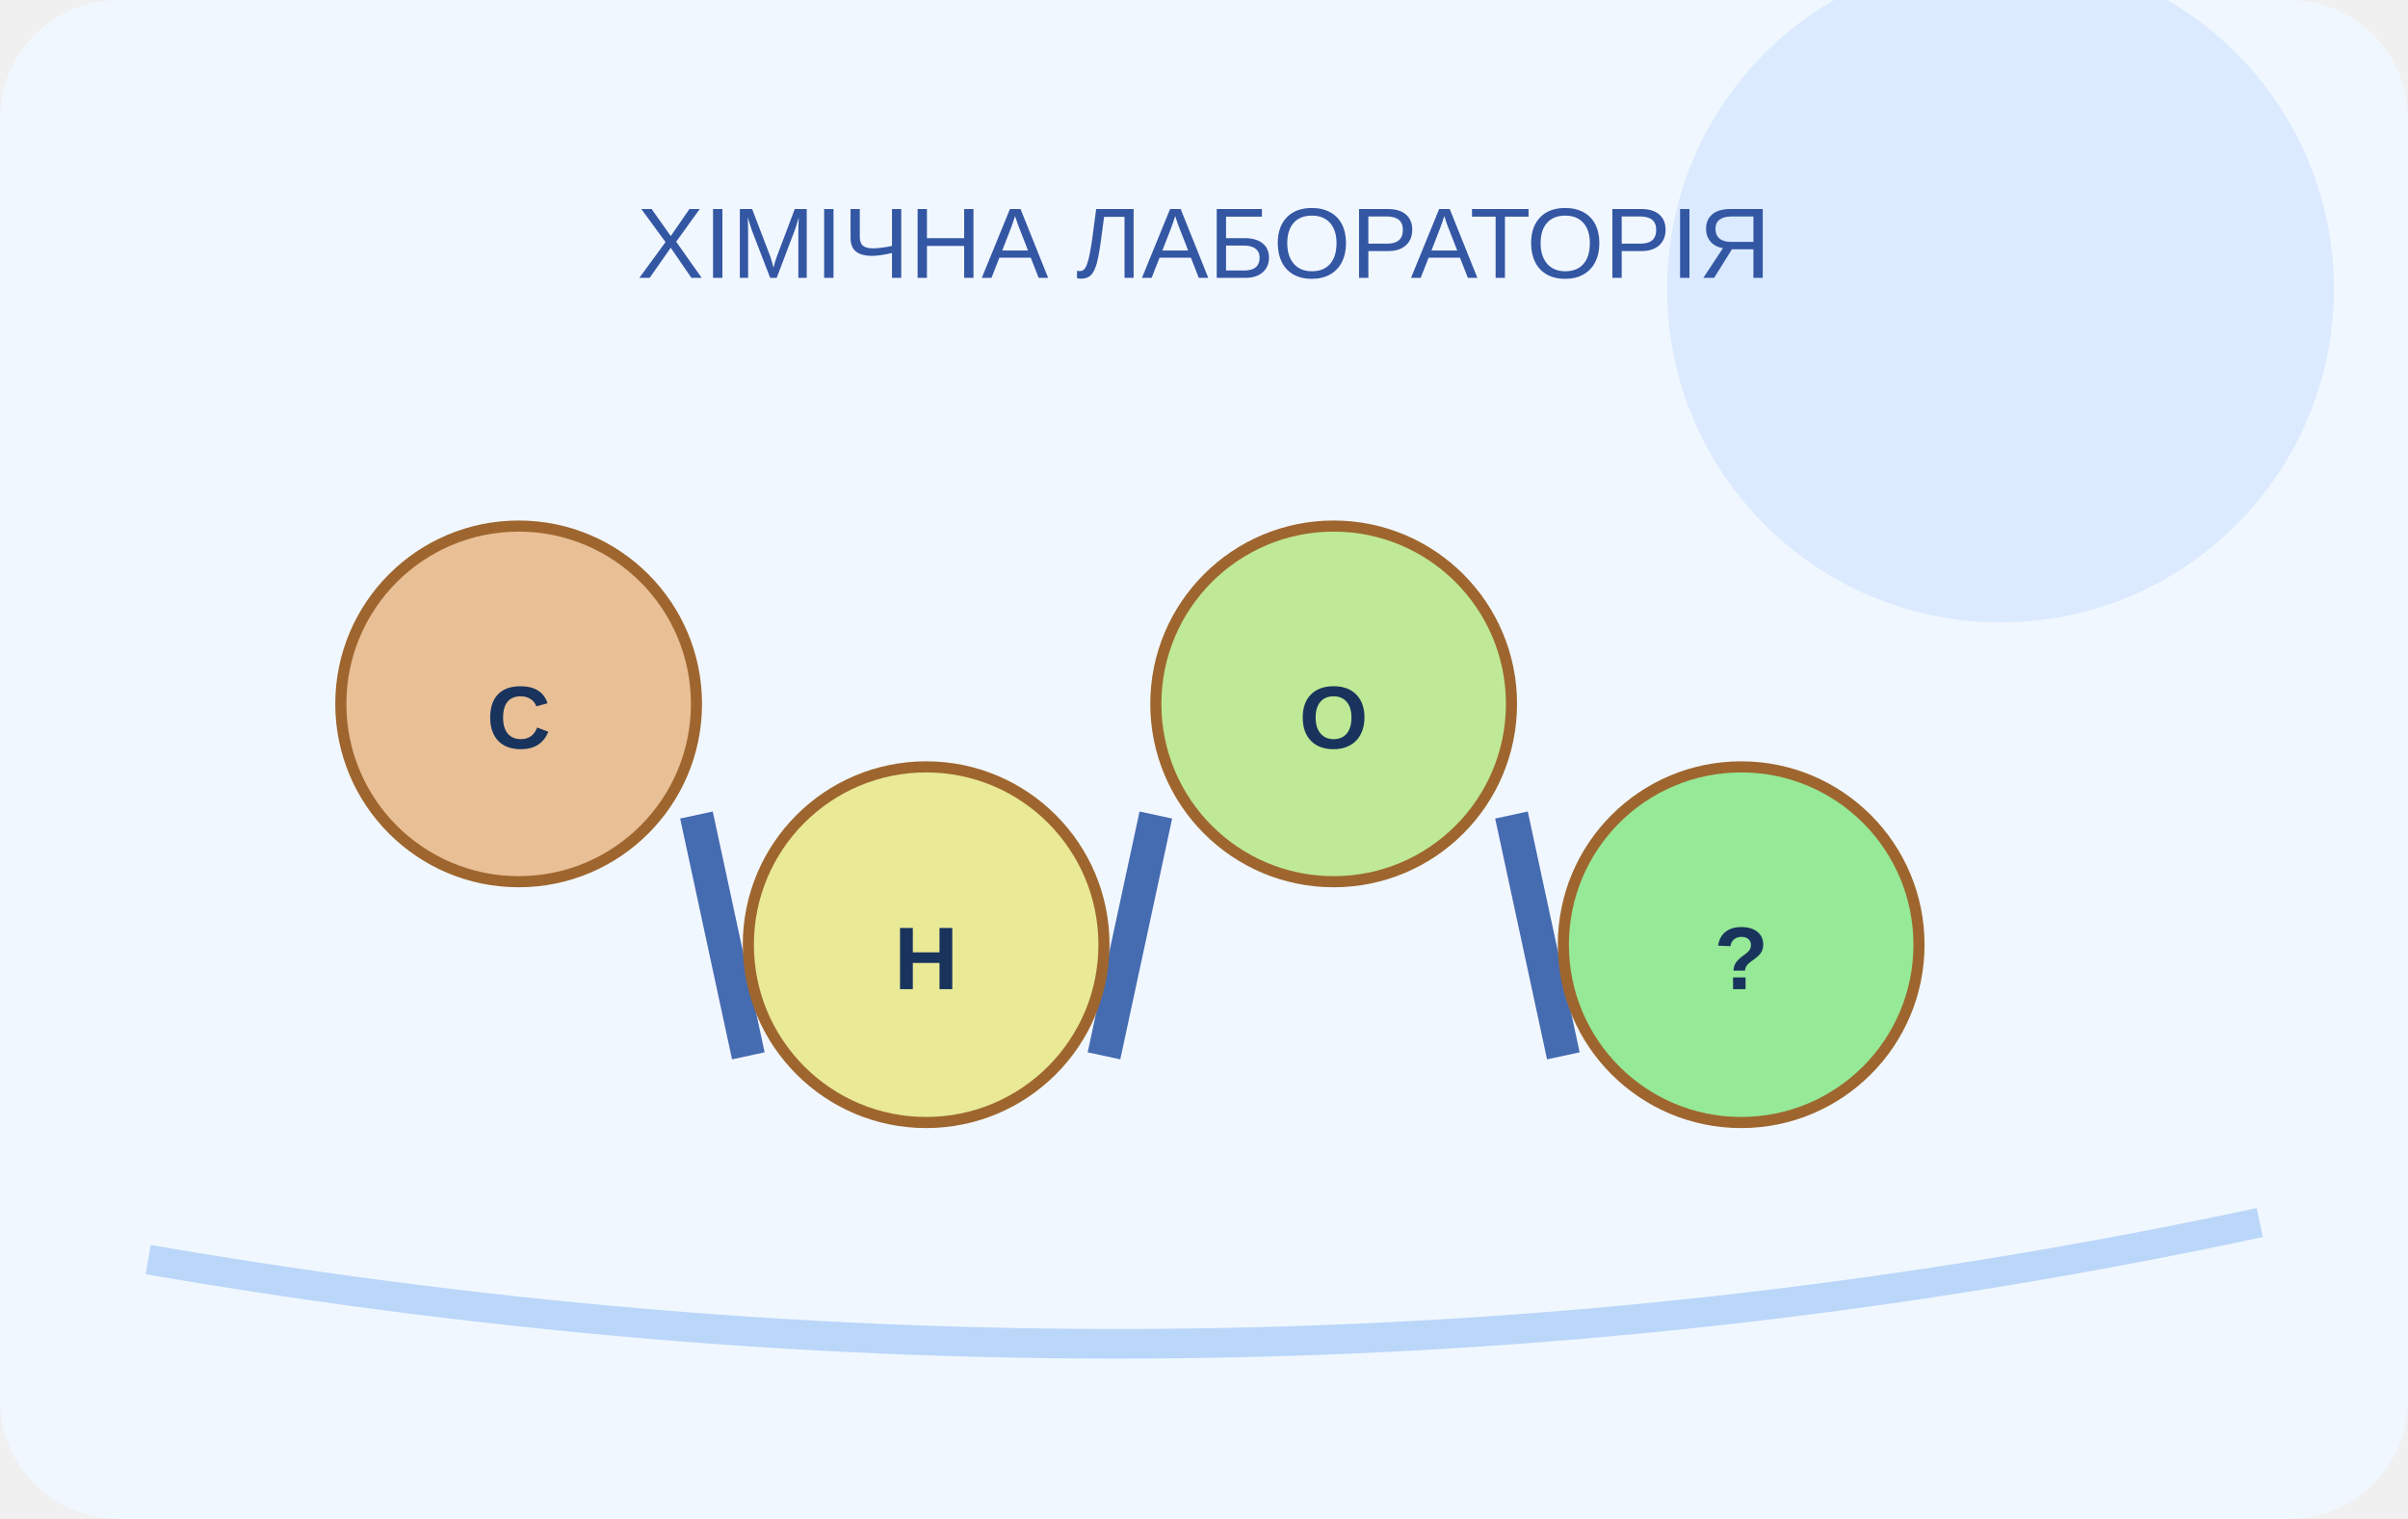
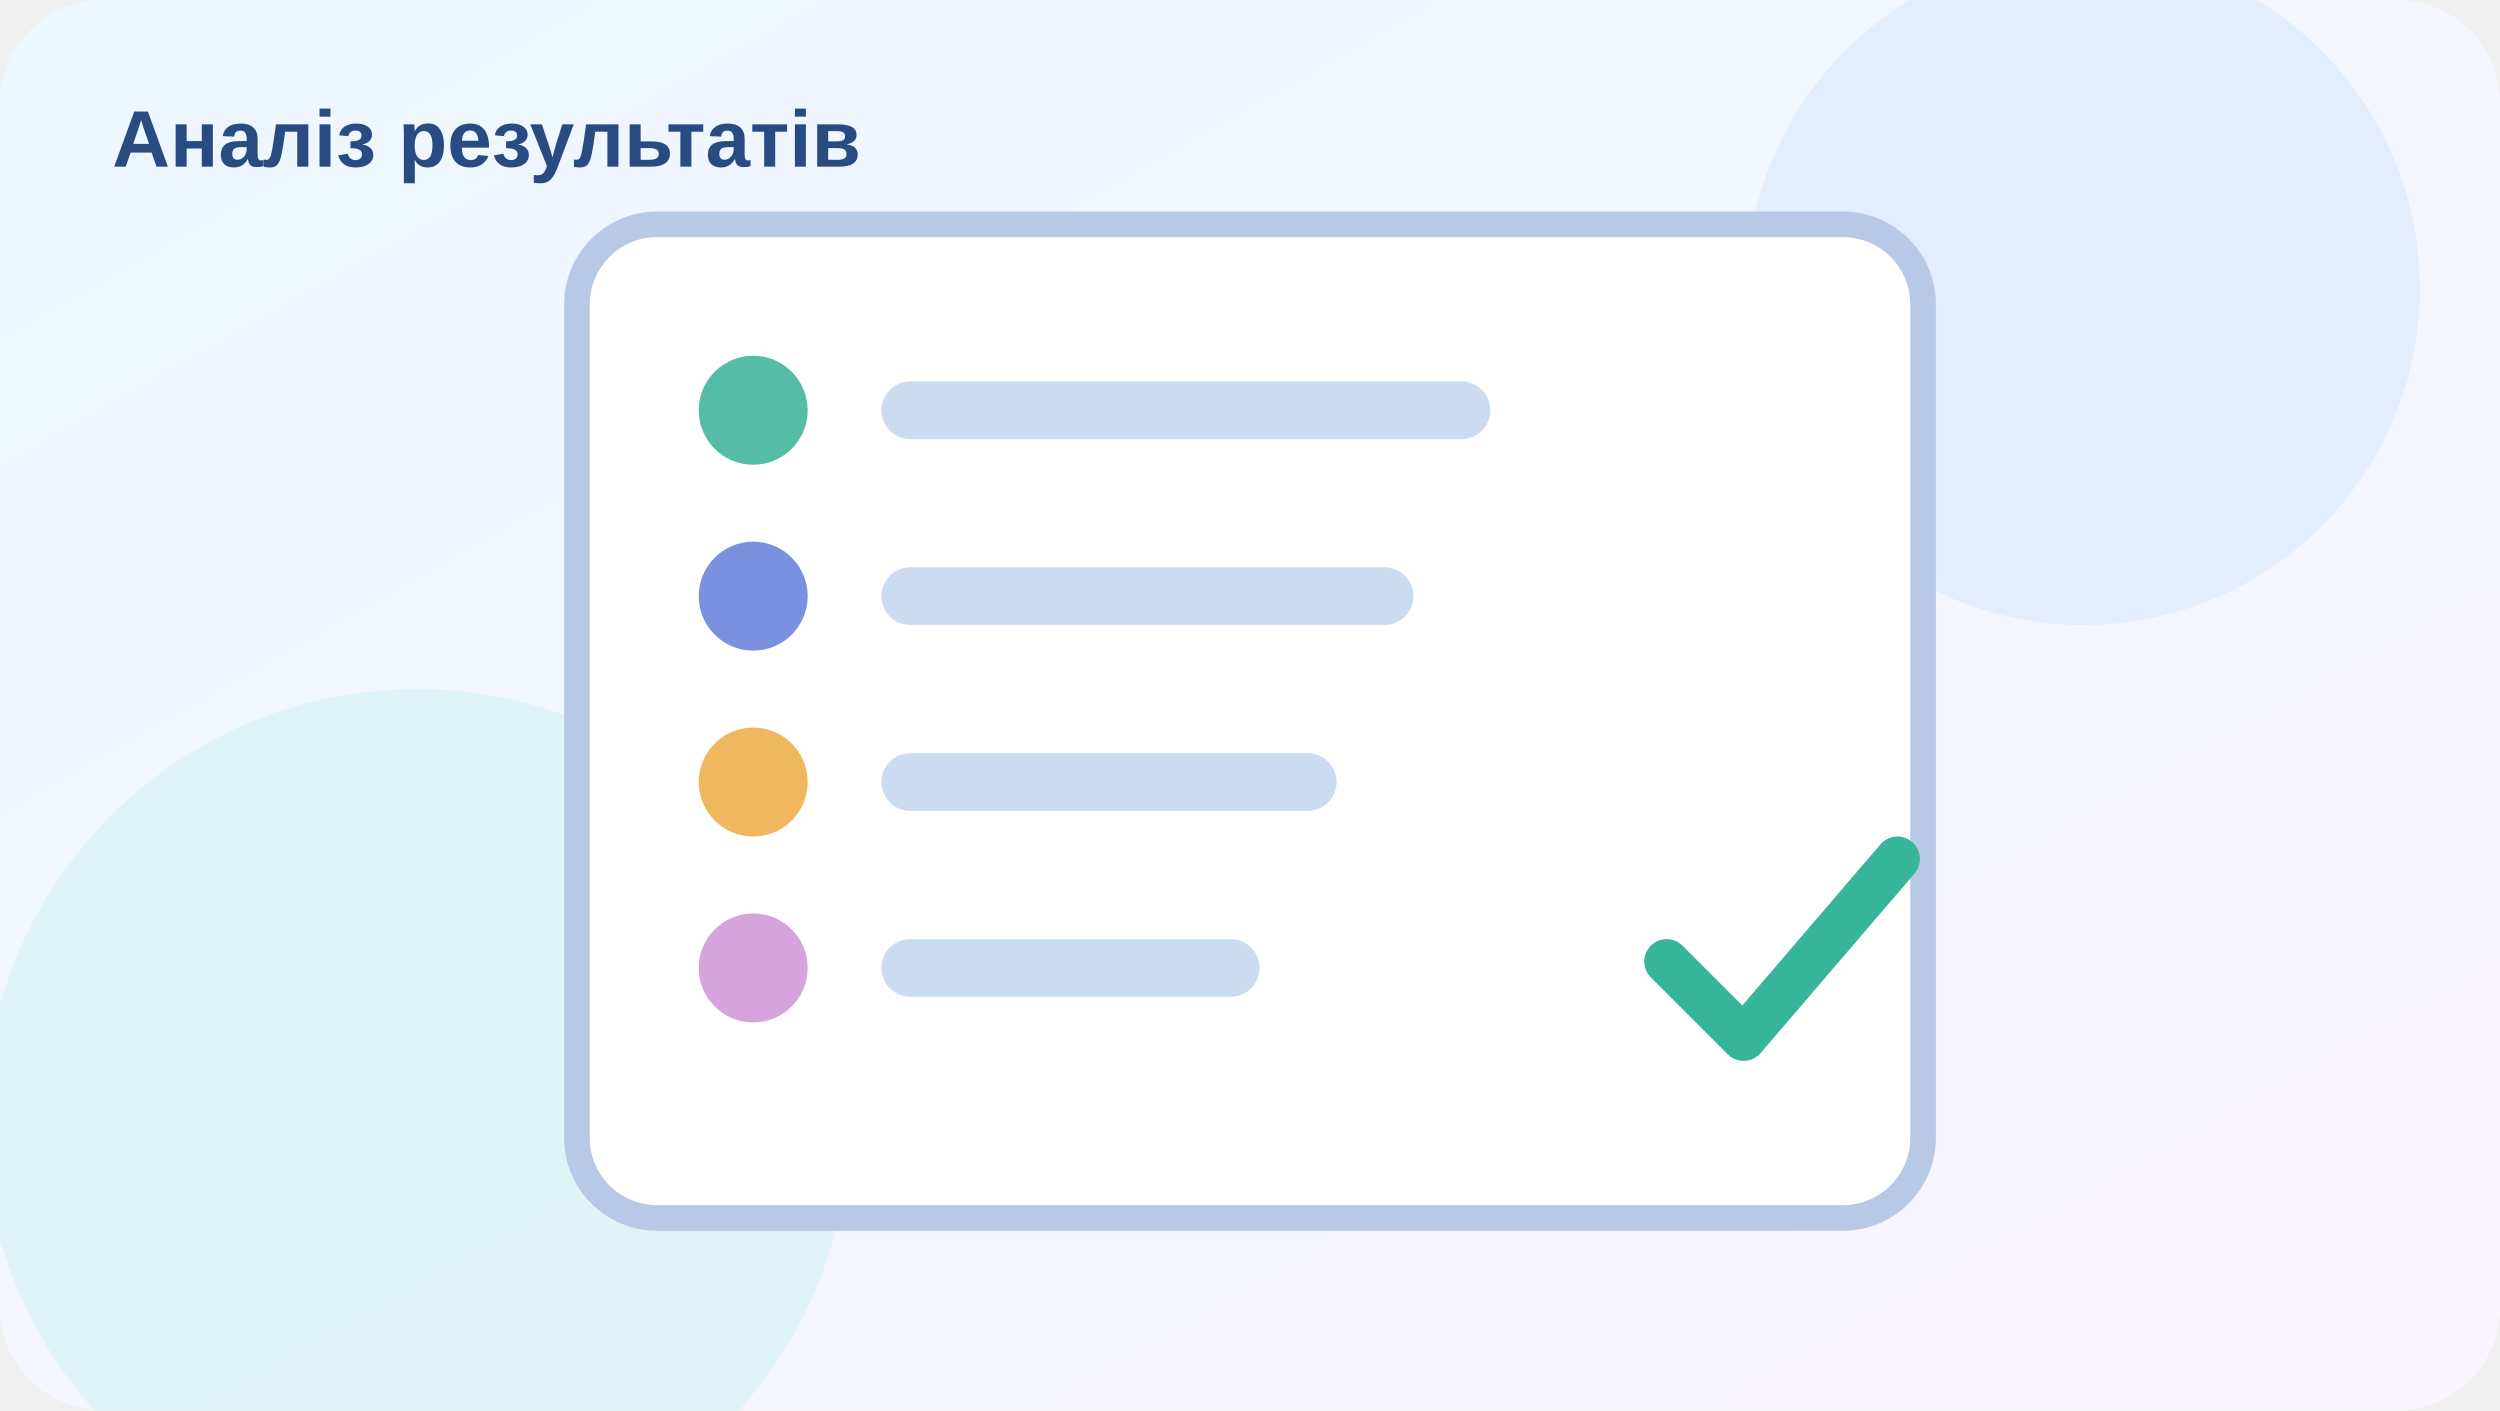
- <svg xmlns="http://www.w3.org/2000/svg" viewBox="0 0 650 410">
-   <rect width="650" height="410" rx="32" fill="#f1f7ff" />
-   <circle cx="540" cy="78" r="90" fill="#dbeafe" />
-   <path d="M40 340 Q330 390 610 330" fill="none" stroke="#bad7f9" stroke-width="8" />
-   <line x1="188" y1="220" x2="202" y2="285" stroke="#456bb1" stroke-width="9" />
-   <line x1="298" y1="285" x2="312" y2="220" stroke="#456bb1" stroke-width="9" />
-   <line x1="408" y1="220" x2="422" y2="285" stroke="#456bb1" stroke-width="9" />
-   <circle cx="140" cy="190" r="48" fill="hsl(30 65% 75%)" stroke="hsl(30 55% 40%)" stroke-width="3" />
-   <text x="140" y="202" font-size="24" text-anchor="middle" font-family="Arial" fill="#18345d" font-weight="bold">C</text>
-   <circle cx="250" cy="255" r="48" fill="hsl(60 65% 75%)" stroke="hsl(30 55% 40%)" stroke-width="3" />
-   <text x="250" y="267" font-size="24" text-anchor="middle" font-family="Arial" fill="#18345d" font-weight="bold">H</text>
-   <circle cx="360" cy="190" r="48" fill="hsl(90 65% 75%)" stroke="hsl(30 55% 40%)" stroke-width="3" />
-   <text x="360" y="202" font-size="24" text-anchor="middle" font-family="Arial" fill="#18345d" font-weight="bold">O</text>
-   <circle cx="470" cy="255" r="48" fill="hsl(120 65% 75%)" stroke="hsl(30 55% 40%)" stroke-width="3" />
-   <text x="470" y="267" font-size="24" text-anchor="middle" font-family="Arial" fill="#18345d" font-weight="bold">?</text>
-   <text x="325" y="75" text-anchor="middle" font-family="Arial" font-size="27" fill="#3457a4">ХІМІЧНА ЛАБОРАТОРІЯ</text>
+ <svg xmlns="http://www.w3.org/2000/svg" viewBox="0 0 780 440" role="img">
+   <defs>
+     <linearGradient id="bg" x2="1" y2="1">
+       <stop stop-color="#edf7ff" />
+       <stop offset="1" stop-color="#f9f4ff" />
+     </linearGradient>
+     <linearGradient id="glass" x2="1">
+       <stop stop-color="#bfeeff" stop-opacity=".5" />
+       <stop offset="1" stop-color="#62c9ed" stop-opacity=".65" />
+     </linearGradient>
+   </defs>
+   <rect width="780" height="440" rx="32" fill="url(#bg)" />
+   <circle cx="650" cy="90" r="105" fill="#d9eafe" opacity=".65" />
+   <circle cx="130" cy="350" r="135" fill="#d7f4f3" opacity=".7" />
+   <rect x="180" y="70" width="420" height="310" rx="25" fill="#fff" stroke="#b8c9e6" stroke-width="8" />
+   <circle cx="235" cy="128" r="17" fill="#55bda6" />
+   <rect x="275" y="119" width="190" height="18" rx="9" fill="#cbdcf1" />
+   <circle cx="235" cy="186" r="17" fill="#7b91df" />
+   <rect x="275" y="177" width="166" height="18" rx="9" fill="#cbdcf1" />
+   <circle cx="235" cy="244" r="17" fill="#efb85e" />
+   <rect x="275" y="235" width="142" height="18" rx="9" fill="#cbdcf1" />
+   <circle cx="235" cy="302" r="17" fill="#d6a3dd" />
+   <rect x="275" y="293" width="118" height="18" rx="9" fill="#cbdcf1" />
+   <path d="M520 300 l24 24 48 -56" fill="none" stroke="#37b59a" stroke-width="14" stroke-linecap="round" stroke-linejoin="round" />
+   <text x="35" y="52" fill="#284c82" font-size="25" font-family="Arial,sans-serif" font-weight="bold">Аналіз результатів</text>
</svg>
